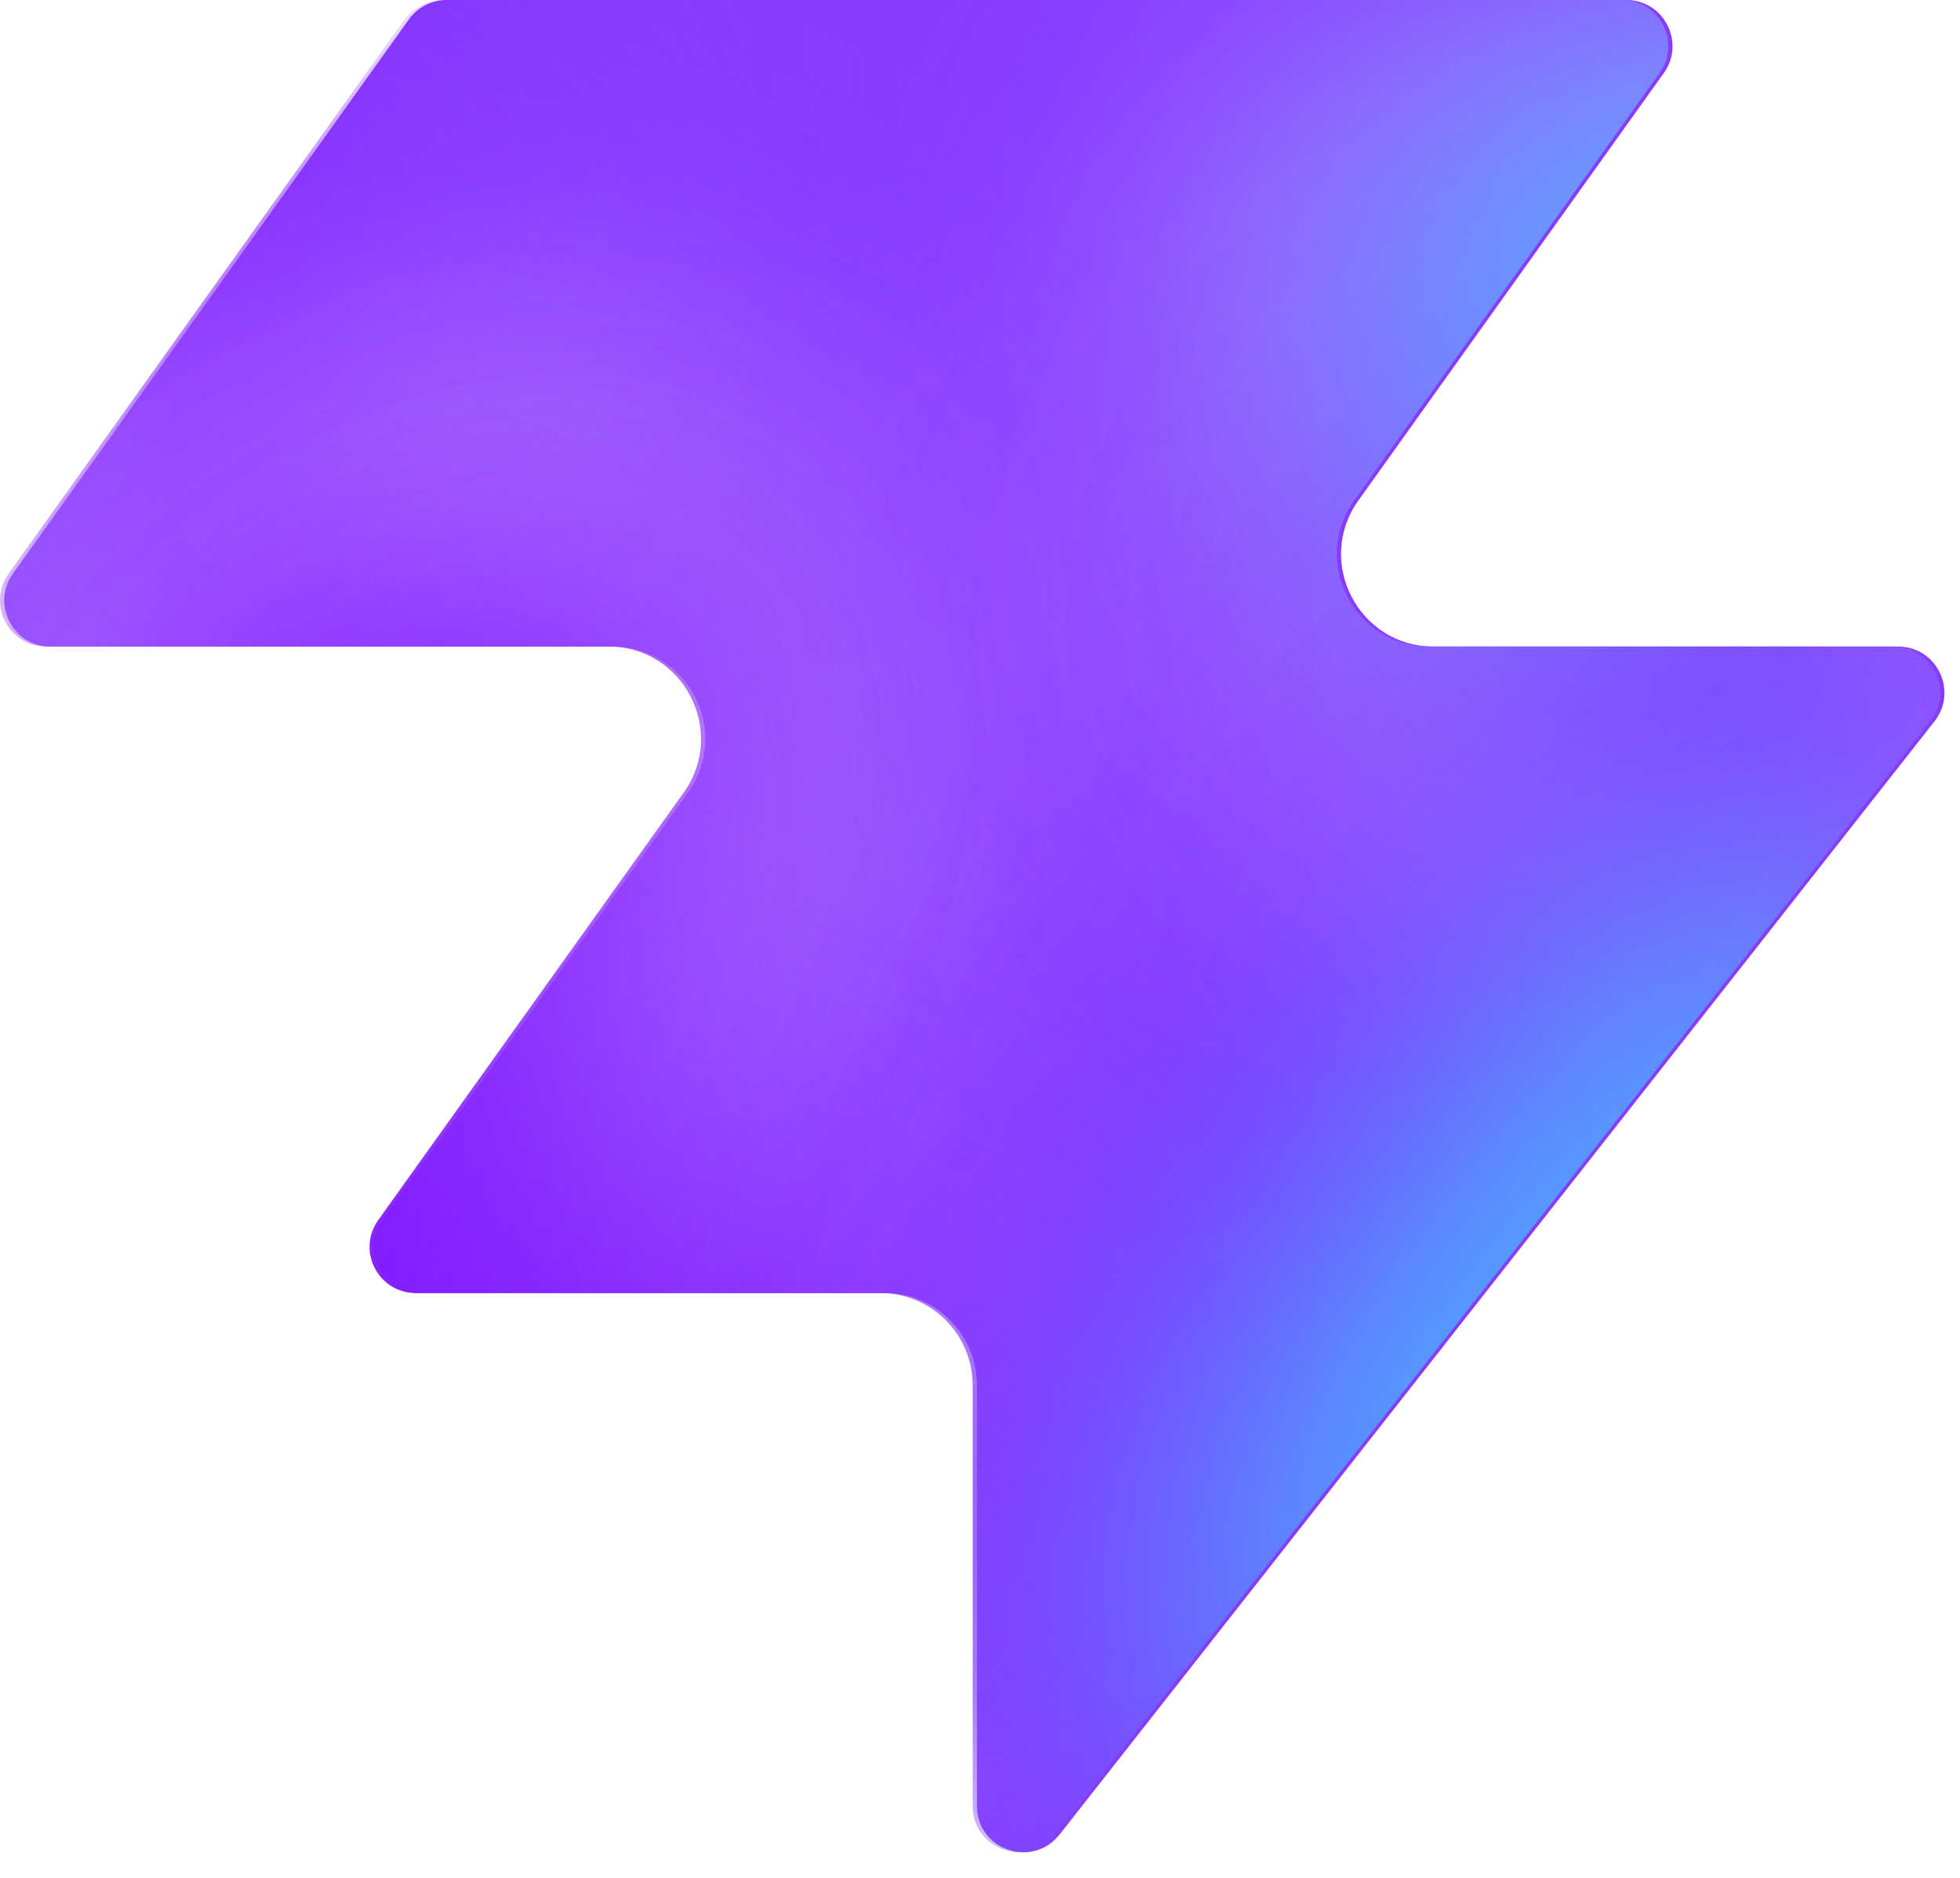
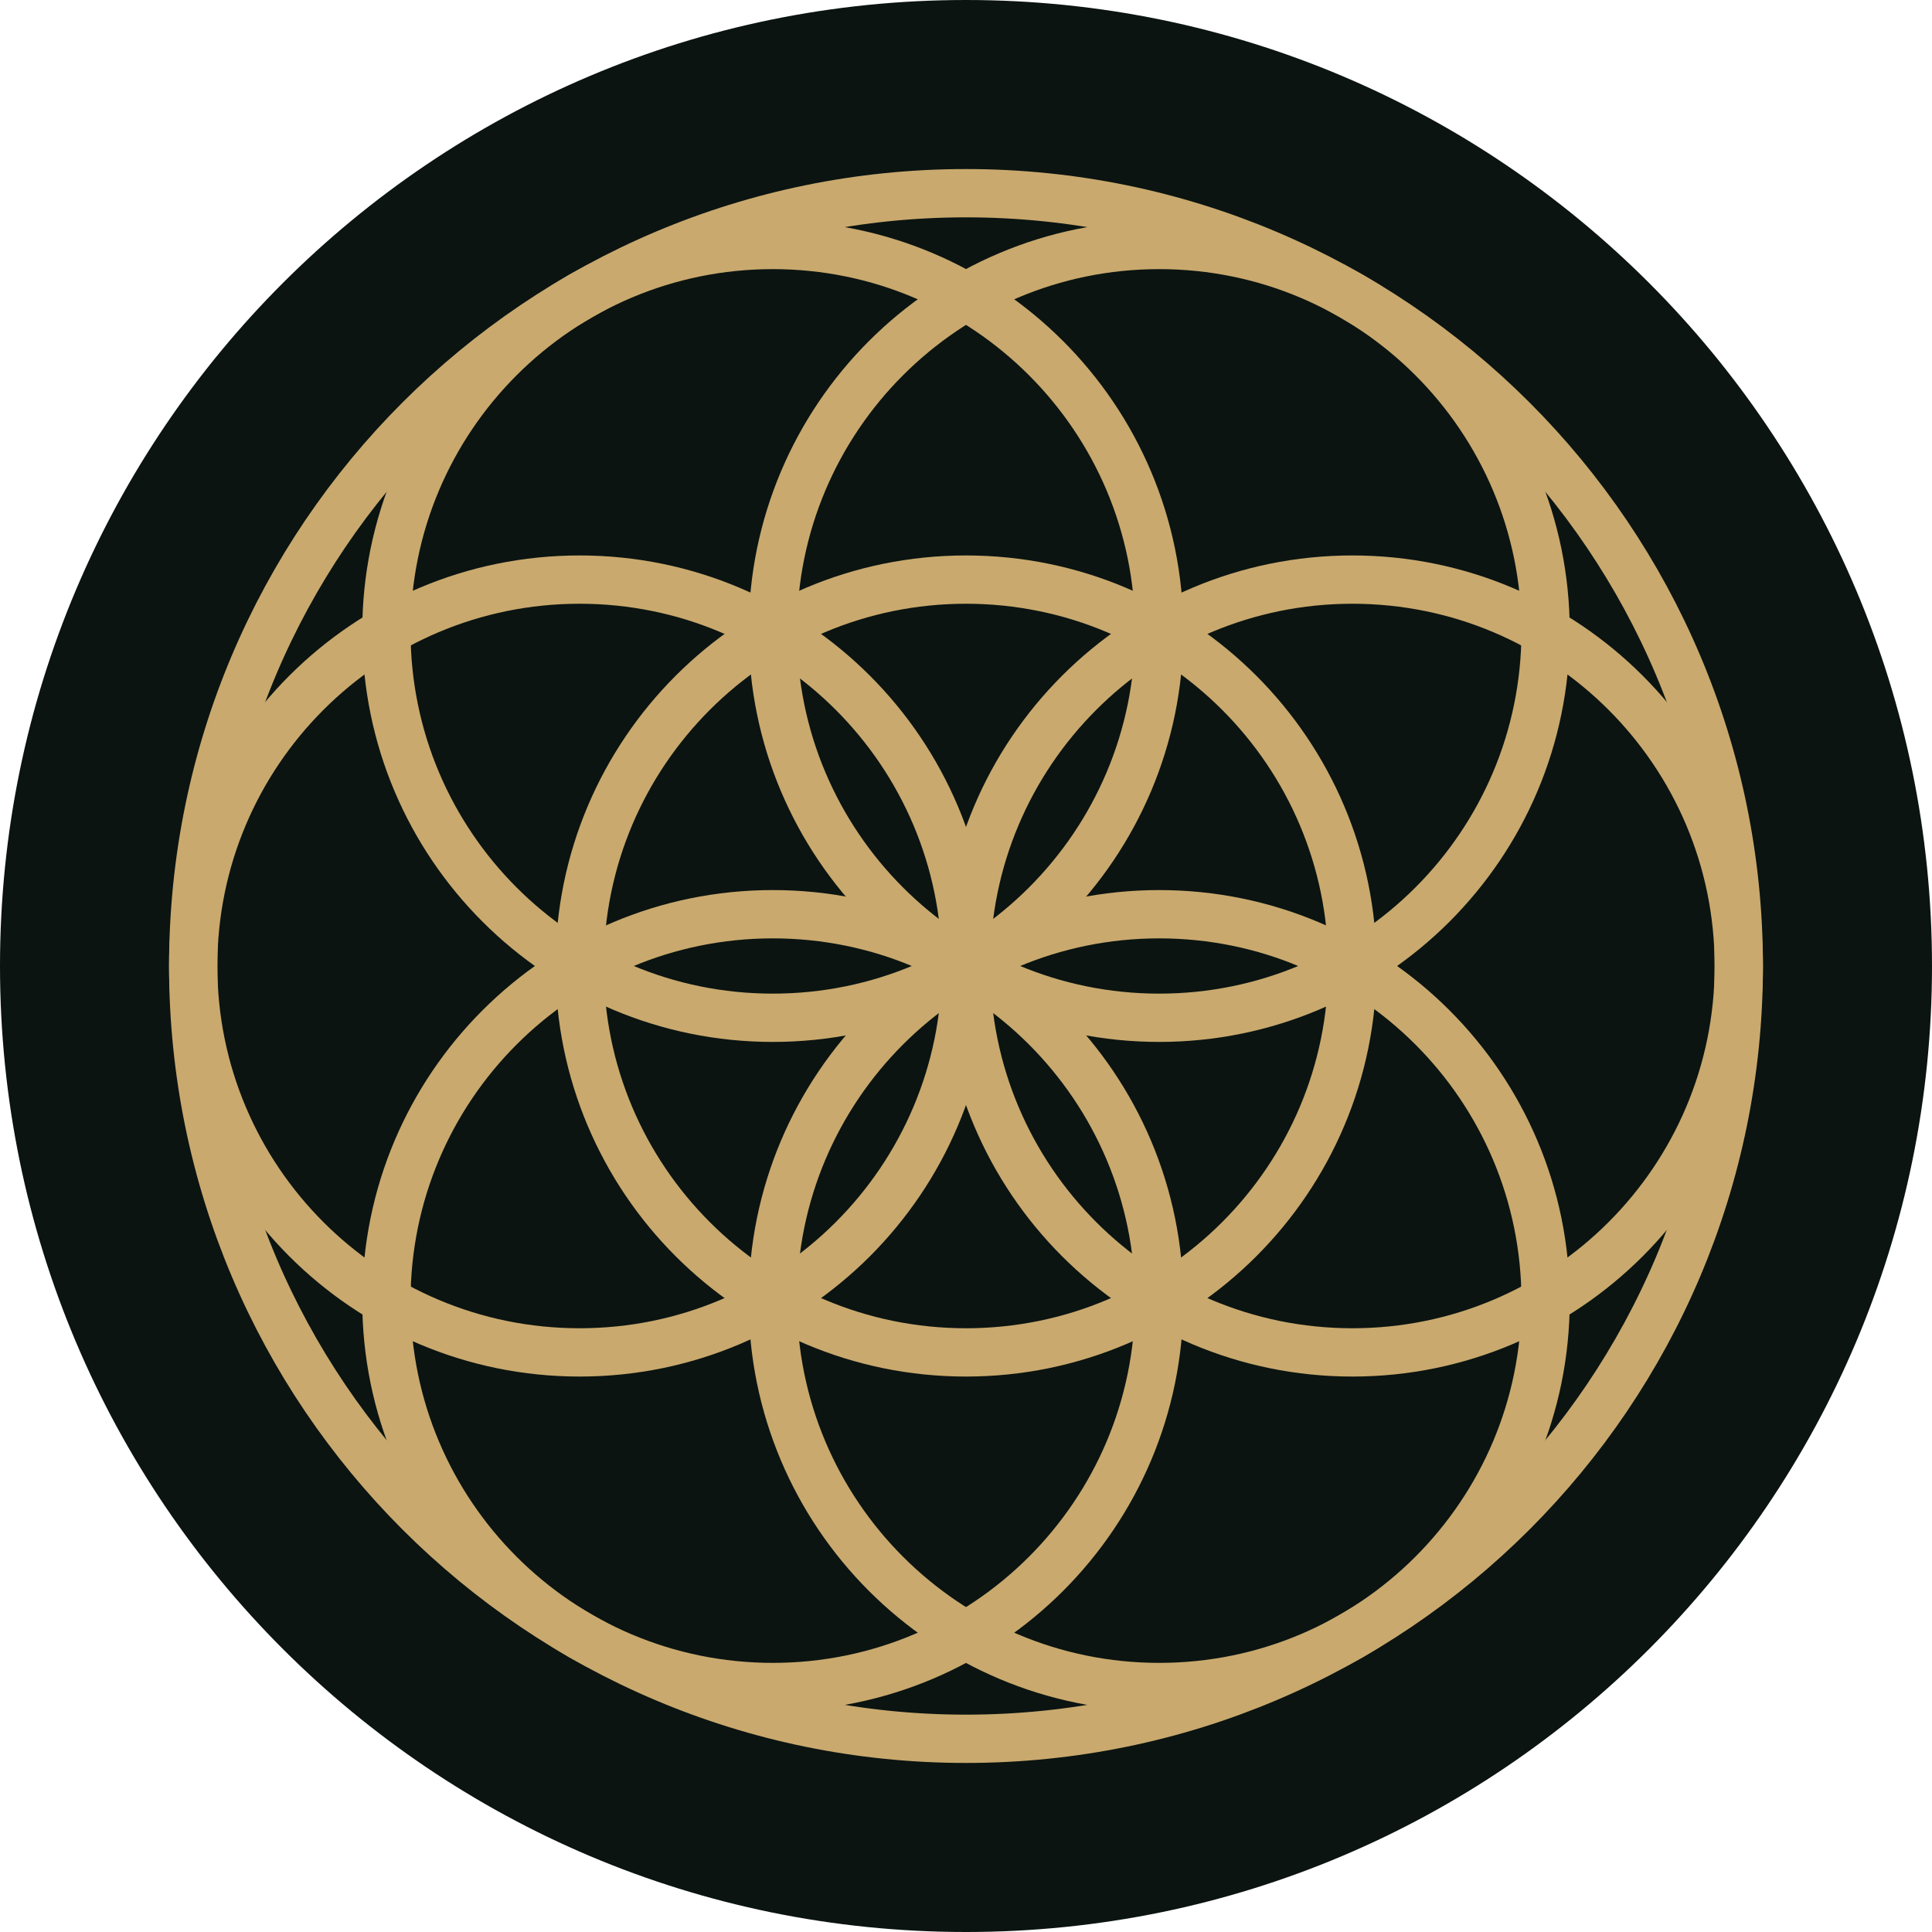
- <svg xmlns="http://www.w3.org/2000/svg" width="48" height="46" fill="none" viewBox="0 0 48 46">
-   <path fill="#863bff" d="M25.946 44.938c-.664.845-2.021.375-2.021-.698V33.937a2.26 2.26 0 0 0-2.262-2.262H10.287c-.92 0-1.456-1.04-.92-1.788l7.48-10.471c1.07-1.497 0-3.578-1.842-3.578H1.237c-.92 0-1.456-1.04-.92-1.788L10.013.474c.214-.297.556-.474.92-.474h28.894c.92 0 1.456 1.04.92 1.788l-7.48 10.471c-1.07 1.498 0 3.579 1.842 3.579h11.377c.943 0 1.473 1.088.89 1.83L25.947 44.94z" style="fill:#863bff;fill:color(display-p3 .525 .23 1);fill-opacity:1" />
-   <mask id="a" width="48" height="46" x="0" y="0" maskUnits="userSpaceOnUse" style="mask-type:alpha">
-     <path fill="#000" d="M25.842 44.938c-.664.844-2.021.375-2.021-.698V33.937a2.26 2.26 0 0 0-2.262-2.262H10.183c-.92 0-1.456-1.04-.92-1.788l7.48-10.471c1.07-1.498 0-3.579-1.842-3.579H1.133c-.92 0-1.456-1.04-.92-1.787L9.91.473c.214-.297.556-.474.92-.474h28.894c.92 0 1.456 1.04.92 1.788l-7.48 10.471c-1.07 1.498 0 3.578 1.842 3.578h11.377c.943 0 1.473 1.088.89 1.832L25.843 44.94z" style="fill:#000;fill-opacity:1" />
-   </mask>
-   <g mask="url(#a)">
-     <g filter="url(#b)">
-       <ellipse cx="5.508" cy="14.704" fill="#ede6ff" rx="5.508" ry="14.704" style="fill:#ede6ff;fill:color(display-p3 .927 .903 1);fill-opacity:1" transform="matrix(.00324 1 1 -.00324 -4.47 31.516)" />
-     </g>
-     <g filter="url(#c)">
-       <ellipse cx="10.399" cy="29.851" fill="#ede6ff" rx="10.399" ry="29.851" style="fill:#ede6ff;fill:color(display-p3 .927 .903 1);fill-opacity:1" transform="matrix(.00324 1 1 -.00324 -39.328 7.883)" />
-     </g>
-     <g filter="url(#d)">
-       <ellipse cx="5.508" cy="30.487" fill="#7e14ff" rx="5.508" ry="30.487" style="fill:#7e14ff;fill:color(display-p3 .492 .077 1);fill-opacity:1" transform="rotate(89.814 -25.913 -14.639)scale(1 -1)" />
-     </g>
-     <g filter="url(#e)">
-       <ellipse cx="5.508" cy="30.599" fill="#7e14ff" rx="5.508" ry="30.599" style="fill:#7e14ff;fill:color(display-p3 .492 .077 1);fill-opacity:1" transform="rotate(89.814 -32.644 -3.334)scale(1 -1)" />
-     </g>
-     <g filter="url(#f)">
-       <ellipse cx="5.508" cy="30.599" fill="#7e14ff" rx="5.508" ry="30.599" style="fill:#7e14ff;fill:color(display-p3 .492 .077 1);fill-opacity:1" transform="matrix(.00324 1 1 -.00324 -34.34 30.47)" />
-     </g>
-     <g filter="url(#g)">
-       <ellipse cx="14.072" cy="22.078" fill="#ede6ff" rx="14.072" ry="22.078" style="fill:#ede6ff;fill:color(display-p3 .927 .903 1);fill-opacity:1" transform="rotate(93.35 24.506 48.493)scale(-1 1)" />
-     </g>
-     <g filter="url(#h)">
-       <ellipse cx="3.47" cy="21.501" fill="#7e14ff" rx="3.47" ry="21.501" style="fill:#7e14ff;fill:color(display-p3 .492 .077 1);fill-opacity:1" transform="rotate(89.009 28.708 47.59)scale(-1 1)" />
-     </g>
-     <g filter="url(#i)">
-       <ellipse cx="3.47" cy="21.501" fill="#7e14ff" rx="3.47" ry="21.501" style="fill:#7e14ff;fill:color(display-p3 .492 .077 1);fill-opacity:1" transform="rotate(89.009 28.708 47.59)scale(-1 1)" />
-     </g>
-     <g filter="url(#j)">
-       <ellipse cx=".387" cy="8.972" fill="#7e14ff" rx="4.407" ry="29.108" style="fill:#7e14ff;fill:color(display-p3 .492 .077 1);fill-opacity:1" transform="rotate(39.51 .387 8.972)" />
-     </g>
-     <g filter="url(#k)">
-       <ellipse cx="47.523" cy="-6.092" fill="#7e14ff" rx="4.407" ry="29.108" style="fill:#7e14ff;fill:color(display-p3 .492 .077 1);fill-opacity:1" transform="rotate(37.892 47.523 -6.092)" />
-     </g>
-     <g filter="url(#l)">
-       <ellipse cx="41.412" cy="6.333" fill="#47bfff" rx="5.971" ry="9.665" style="fill:#47bfff;fill:color(display-p3 .28 .748 1);fill-opacity:1" transform="rotate(37.892 41.412 6.333)" />
-     </g>
-     <g filter="url(#m)">
-       <ellipse cx="-1.879" cy="38.332" fill="#7e14ff" rx="4.407" ry="29.108" style="fill:#7e14ff;fill:color(display-p3 .492 .077 1);fill-opacity:1" transform="rotate(37.892 -1.88 38.332)" />
-     </g>
-     <g filter="url(#n)">
-       <ellipse cx="-1.879" cy="38.332" fill="#7e14ff" rx="4.407" ry="29.108" style="fill:#7e14ff;fill:color(display-p3 .492 .077 1);fill-opacity:1" transform="rotate(37.892 -1.88 38.332)" />
-     </g>
-     <g filter="url(#o)">
-       <ellipse cx="35.651" cy="29.907" fill="#7e14ff" rx="4.407" ry="29.108" style="fill:#7e14ff;fill:color(display-p3 .492 .077 1);fill-opacity:1" transform="rotate(37.892 35.651 29.907)" />
-     </g>
-     <g filter="url(#p)">
-       <ellipse cx="38.418" cy="32.4" fill="#47bfff" rx="5.971" ry="15.297" style="fill:#47bfff;fill:color(display-p3 .28 .748 1);fill-opacity:1" transform="rotate(37.892 38.418 32.4)" />
-     </g>
+ <svg xmlns="http://www.w3.org/2000/svg" viewBox="-100 -100 200 200">
+   <circle r="100" fill="#0b1411" />
+   <g fill="none" stroke="#c9a96e" stroke-width="5">
+     <circle r="80" />
+     <circle r="40" />
+     <circle cx="40" r="40" />
+     <circle cx="-40" r="40" />
+     <circle cx="20" cy="34.64" r="40" />
+     <circle cx="-20" cy="34.64" r="40" />
+     <circle cx="20" cy="-34.64" r="40" />
+     <circle cx="-20" cy="-34.64" r="40" />
  </g>
-   <defs>
-     <filter id="b" width="60.045" height="41.654" x="-19.77" y="16.149" color-interpolation-filters="sRGB" filterUnits="userSpaceOnUse">
-       <feFlood flood-opacity="0" result="BackgroundImageFix" />
-       <feBlend in="SourceGraphic" in2="BackgroundImageFix" result="shape" />
-       <feGaussianBlur result="effect1_foregroundBlur_2002_17158" stdDeviation="7.659" />
-     </filter>
-     <filter id="c" width="90.34" height="51.437" x="-54.613" y="-7.533" color-interpolation-filters="sRGB" filterUnits="userSpaceOnUse">
-       <feFlood flood-opacity="0" result="BackgroundImageFix" />
-       <feBlend in="SourceGraphic" in2="BackgroundImageFix" result="shape" />
-       <feGaussianBlur result="effect1_foregroundBlur_2002_17158" stdDeviation="7.659" />
-     </filter>
-     <filter id="d" width="79.355" height="29.4" x="-49.64" y="2.03" color-interpolation-filters="sRGB" filterUnits="userSpaceOnUse">
-       <feFlood flood-opacity="0" result="BackgroundImageFix" />
-       <feBlend in="SourceGraphic" in2="BackgroundImageFix" result="shape" />
-       <feGaussianBlur result="effect1_foregroundBlur_2002_17158" stdDeviation="4.596" />
-     </filter>
-     <filter id="e" width="79.579" height="29.4" x="-45.045" y="20.029" color-interpolation-filters="sRGB" filterUnits="userSpaceOnUse">
-       <feFlood flood-opacity="0" result="BackgroundImageFix" />
-       <feBlend in="SourceGraphic" in2="BackgroundImageFix" result="shape" />
-       <feGaussianBlur result="effect1_foregroundBlur_2002_17158" stdDeviation="4.596" />
-     </filter>
-     <filter id="f" width="79.579" height="29.4" x="-43.513" y="21.178" color-interpolation-filters="sRGB" filterUnits="userSpaceOnUse">
-       <feFlood flood-opacity="0" result="BackgroundImageFix" />
-       <feBlend in="SourceGraphic" in2="BackgroundImageFix" result="shape" />
-       <feGaussianBlur result="effect1_foregroundBlur_2002_17158" stdDeviation="4.596" />
-     </filter>
-     <filter id="g" width="74.749" height="58.852" x="15.756" y="-17.901" color-interpolation-filters="sRGB" filterUnits="userSpaceOnUse">
-       <feFlood flood-opacity="0" result="BackgroundImageFix" />
-       <feBlend in="SourceGraphic" in2="BackgroundImageFix" result="shape" />
-       <feGaussianBlur result="effect1_foregroundBlur_2002_17158" stdDeviation="7.659" />
-     </filter>
-     <filter id="h" width="61.377" height="25.362" x="23.548" y="2.284" color-interpolation-filters="sRGB" filterUnits="userSpaceOnUse">
-       <feFlood flood-opacity="0" result="BackgroundImageFix" />
-       <feBlend in="SourceGraphic" in2="BackgroundImageFix" result="shape" />
-       <feGaussianBlur result="effect1_foregroundBlur_2002_17158" stdDeviation="4.596" />
-     </filter>
-     <filter id="i" width="61.377" height="25.362" x="23.548" y="2.284" color-interpolation-filters="sRGB" filterUnits="userSpaceOnUse">
-       <feFlood flood-opacity="0" result="BackgroundImageFix" />
-       <feBlend in="SourceGraphic" in2="BackgroundImageFix" result="shape" />
-       <feGaussianBlur result="effect1_foregroundBlur_2002_17158" stdDeviation="4.596" />
-     </filter>
-     <filter id="j" width="56.045" height="63.649" x="-27.636" y="-22.853" color-interpolation-filters="sRGB" filterUnits="userSpaceOnUse">
-       <feFlood flood-opacity="0" result="BackgroundImageFix" />
-       <feBlend in="SourceGraphic" in2="BackgroundImageFix" result="shape" />
-       <feGaussianBlur result="effect1_foregroundBlur_2002_17158" stdDeviation="4.596" />
-     </filter>
-     <filter id="k" width="54.814" height="64.646" x="20.116" y="-38.415" color-interpolation-filters="sRGB" filterUnits="userSpaceOnUse">
-       <feFlood flood-opacity="0" result="BackgroundImageFix" />
-       <feBlend in="SourceGraphic" in2="BackgroundImageFix" result="shape" />
-       <feGaussianBlur result="effect1_foregroundBlur_2002_17158" stdDeviation="4.596" />
-     </filter>
-     <filter id="l" width="33.541" height="35.313" x="24.641" y="-11.323" color-interpolation-filters="sRGB" filterUnits="userSpaceOnUse">
-       <feFlood flood-opacity="0" result="BackgroundImageFix" />
-       <feBlend in="SourceGraphic" in2="BackgroundImageFix" result="shape" />
-       <feGaussianBlur result="effect1_foregroundBlur_2002_17158" stdDeviation="4.596" />
-     </filter>
-     <filter id="m" width="54.814" height="64.646" x="-29.286" y="6.009" color-interpolation-filters="sRGB" filterUnits="userSpaceOnUse">
-       <feFlood flood-opacity="0" result="BackgroundImageFix" />
-       <feBlend in="SourceGraphic" in2="BackgroundImageFix" result="shape" />
-       <feGaussianBlur result="effect1_foregroundBlur_2002_17158" stdDeviation="4.596" />
-     </filter>
-     <filter id="n" width="54.814" height="64.646" x="-29.286" y="6.009" color-interpolation-filters="sRGB" filterUnits="userSpaceOnUse">
-       <feFlood flood-opacity="0" result="BackgroundImageFix" />
-       <feBlend in="SourceGraphic" in2="BackgroundImageFix" result="shape" />
-       <feGaussianBlur result="effect1_foregroundBlur_2002_17158" stdDeviation="4.596" />
-     </filter>
-     <filter id="o" width="54.814" height="64.646" x="8.244" y="-2.416" color-interpolation-filters="sRGB" filterUnits="userSpaceOnUse">
-       <feFlood flood-opacity="0" result="BackgroundImageFix" />
-       <feBlend in="SourceGraphic" in2="BackgroundImageFix" result="shape" />
-       <feGaussianBlur result="effect1_foregroundBlur_2002_17158" stdDeviation="4.596" />
-     </filter>
-     <filter id="p" width="39.409" height="43.623" x="18.713" y="10.588" color-interpolation-filters="sRGB" filterUnits="userSpaceOnUse">
-       <feFlood flood-opacity="0" result="BackgroundImageFix" />
-       <feBlend in="SourceGraphic" in2="BackgroundImageFix" result="shape" />
-       <feGaussianBlur result="effect1_foregroundBlur_2002_17158" stdDeviation="4.596" />
-     </filter>
-   </defs>
</svg>
